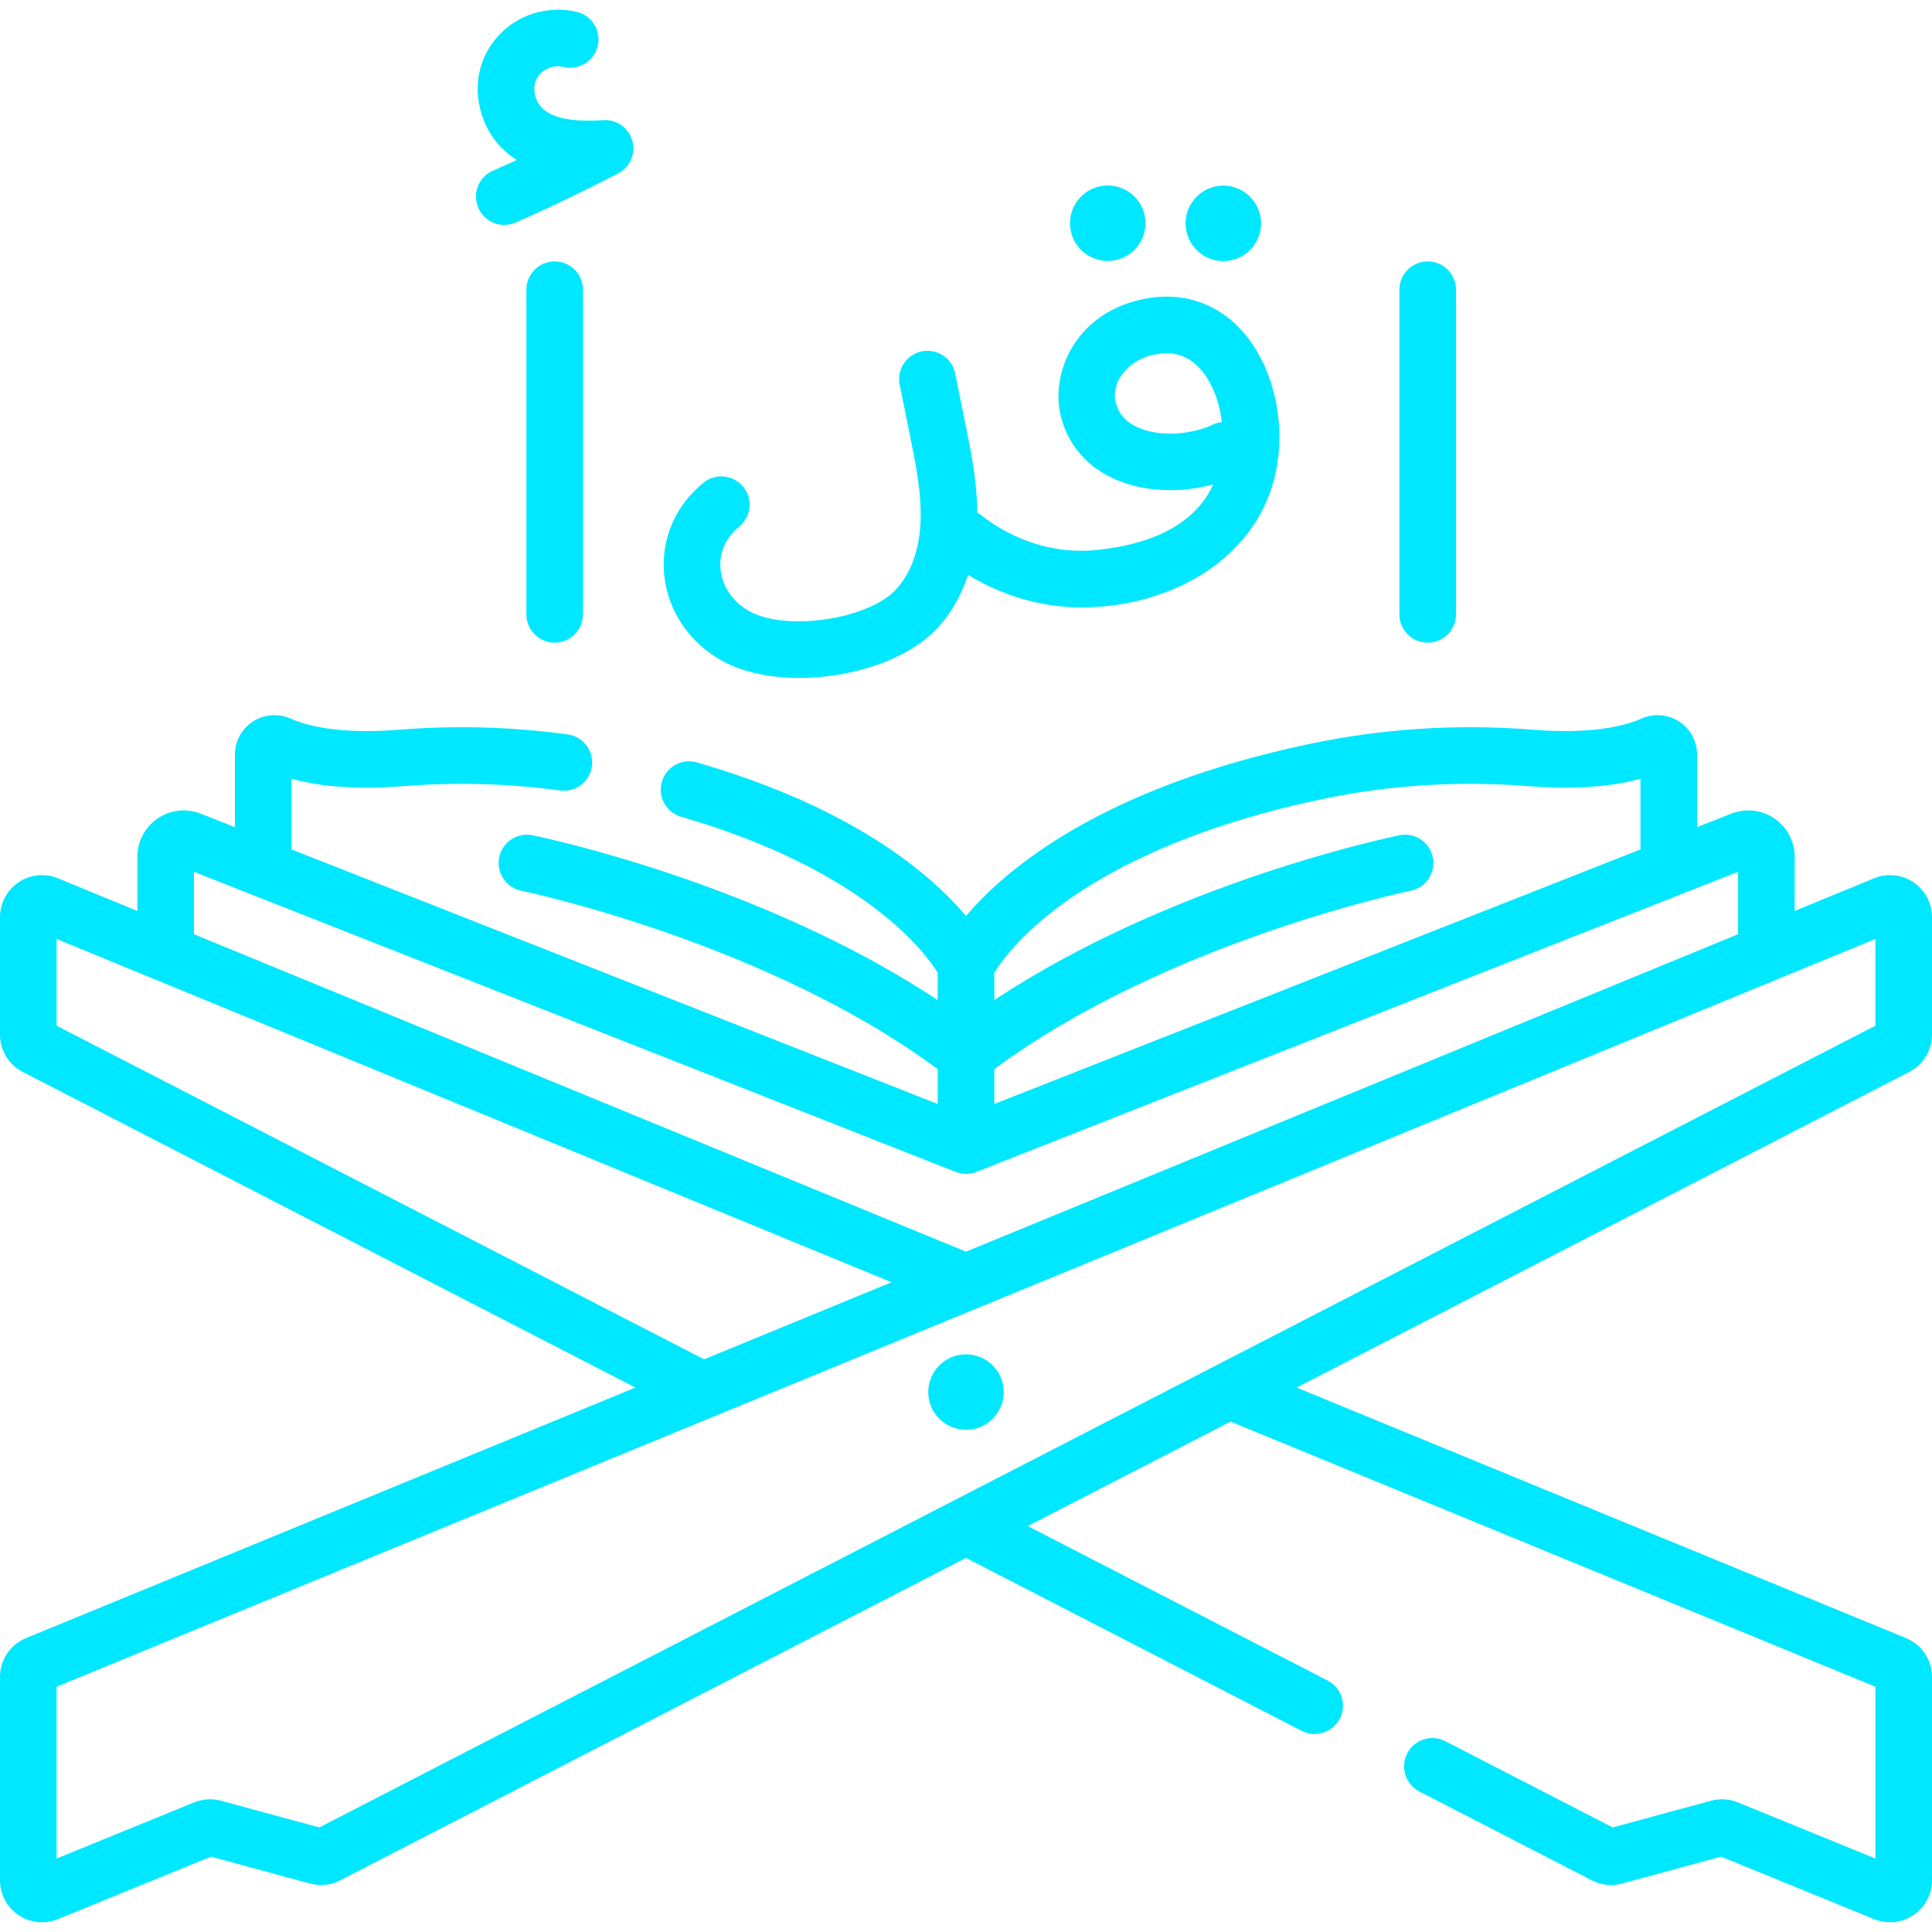
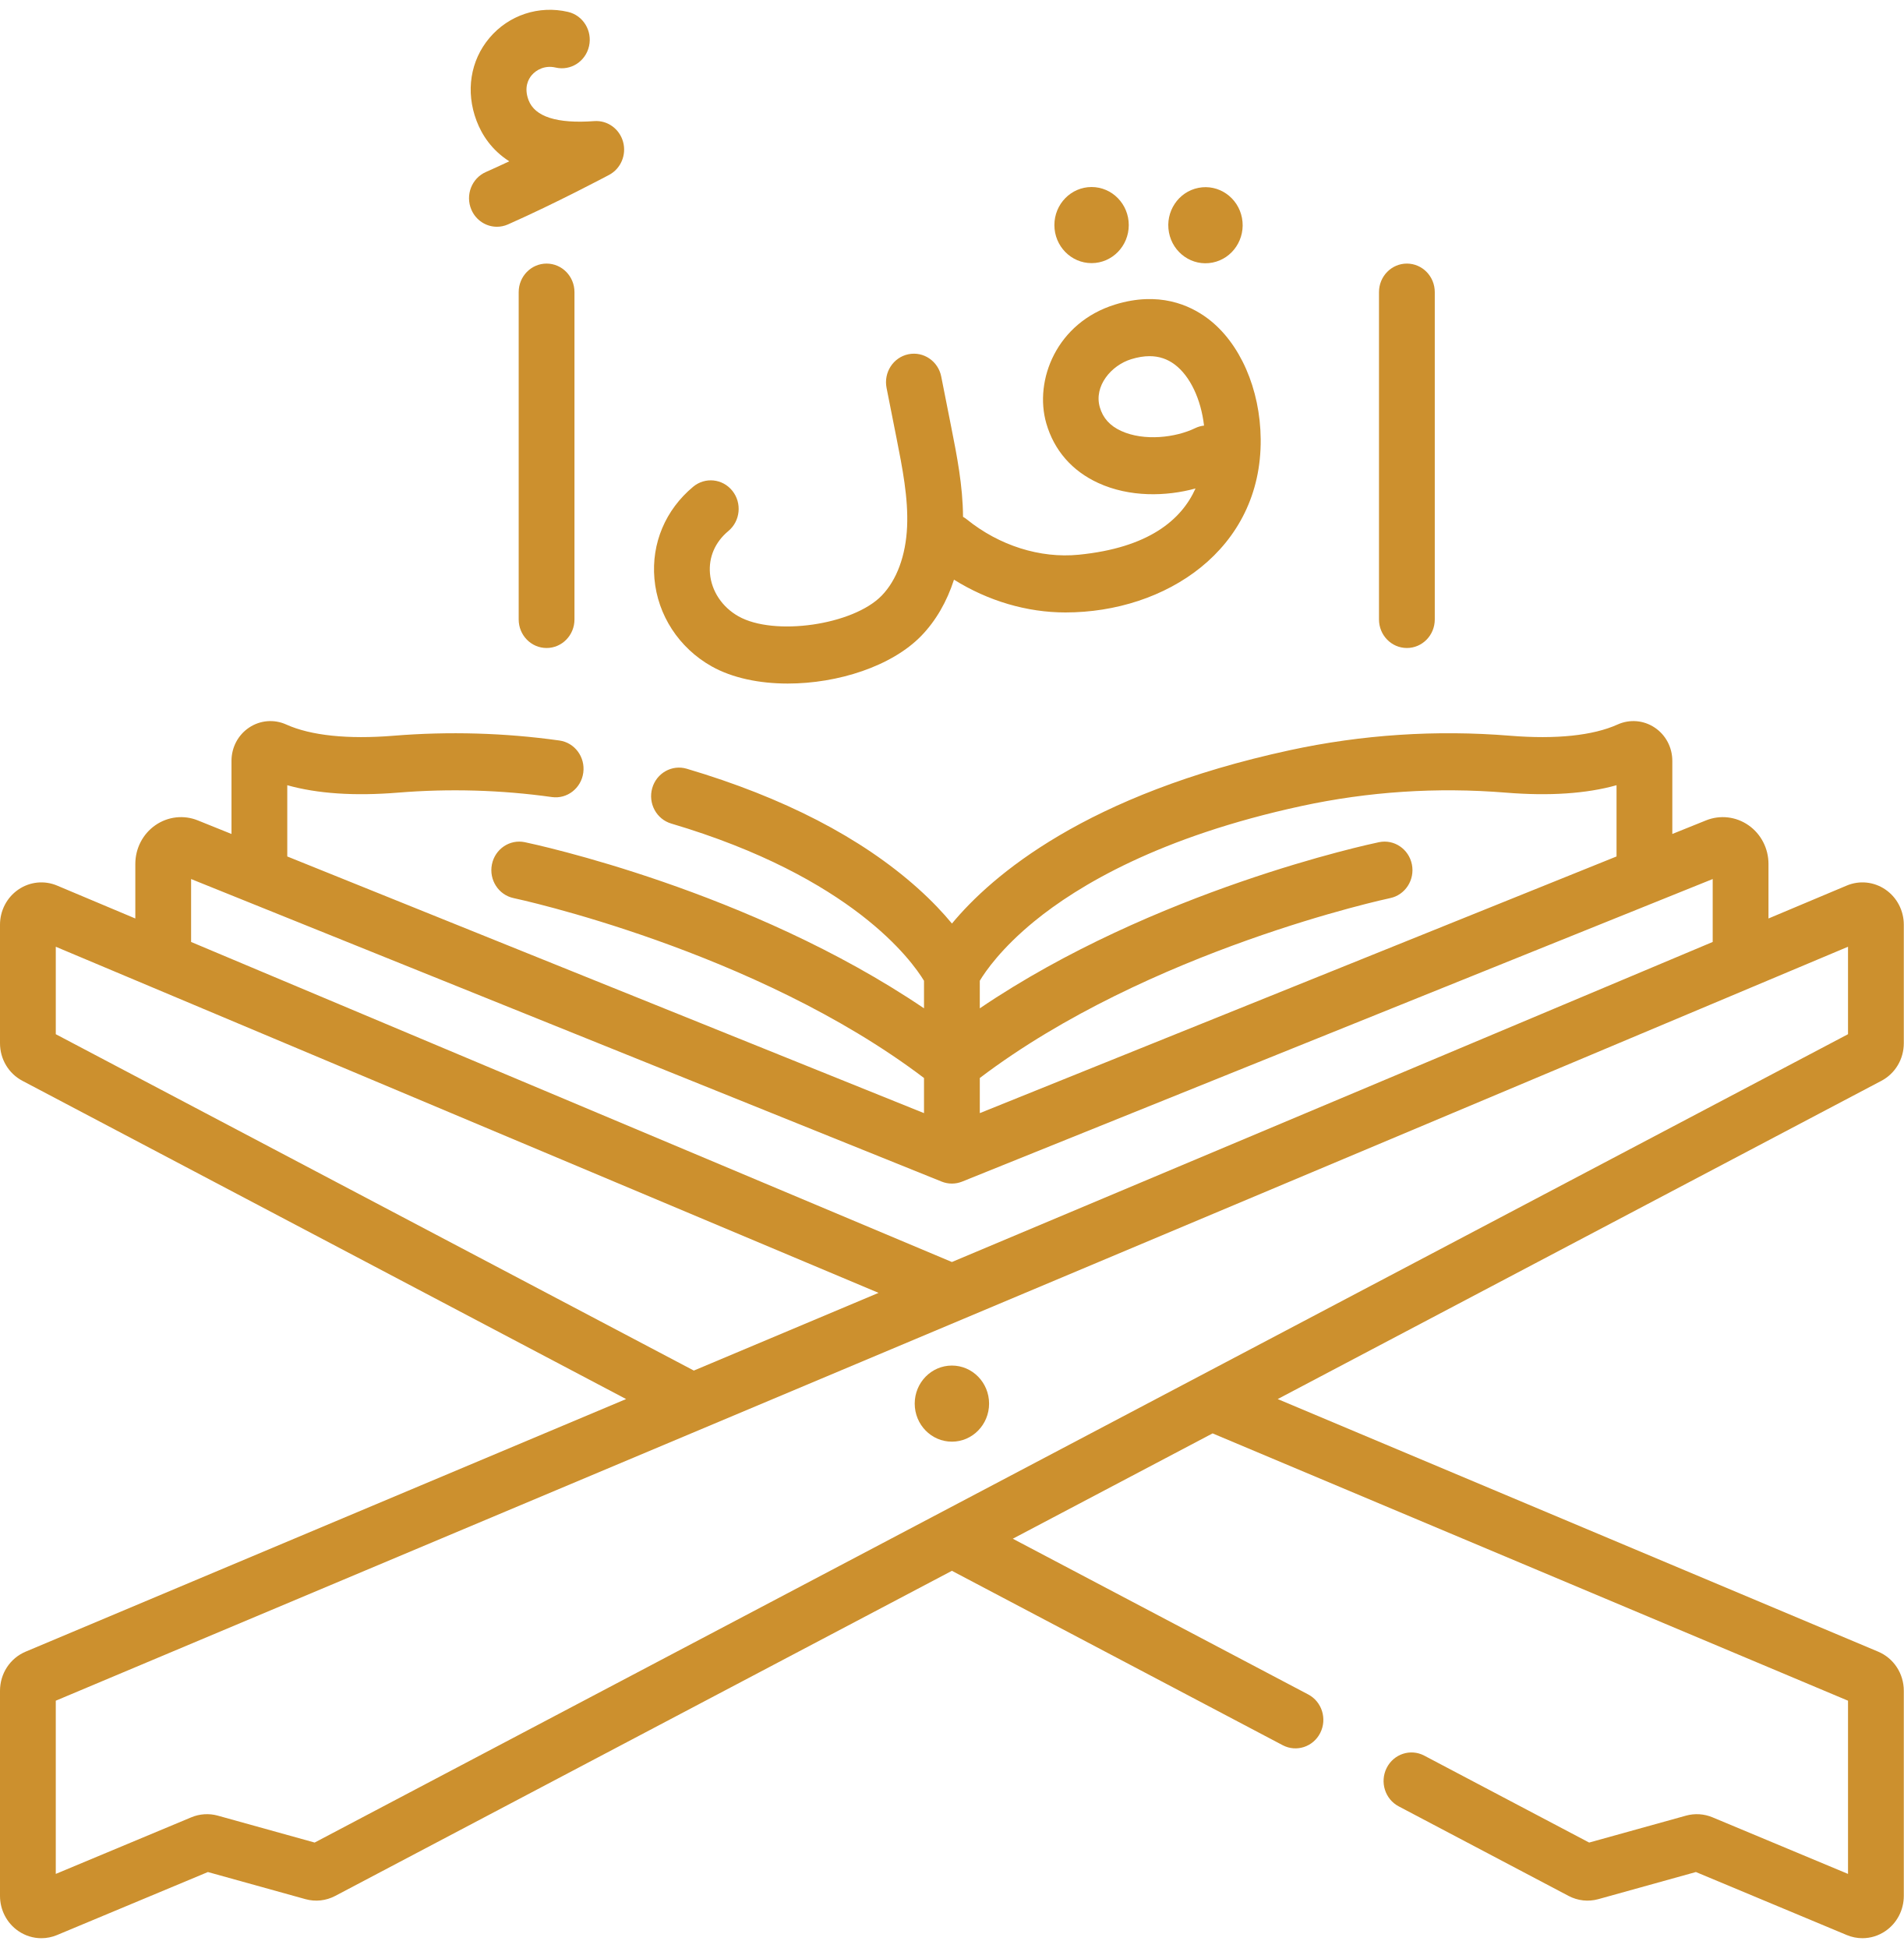
- <svg xmlns="http://www.w3.org/2000/svg" version="1.1" width="512" height="512" x="0" y="0" viewBox="0 0 512 512" style="enable-background:new 0 0 512 512" xml:space="preserve" class="">
-   <g>
-     <g>
-       <g>
-         <circle cx="256" cy="368.917" r="10.001" fill="#00e8ff" data-original="#000000" style="" class="" />
-         <path d="m512 274.186v-31.135c0-3.718-1.844-7.173-4.932-9.242-3.087-2.069-6.983-2.463-10.423-1.048l-21.037 8.649v-14.343c0-4.072-2.01-7.872-5.376-10.164-3.367-2.292-7.639-2.768-11.426-1.276l-9.062 3.57v-19.219c0-3.544-1.771-6.813-4.735-8.746-2.989-1.947-6.724-2.247-9.996-.803-6.587 2.906-16.574 3.926-28.892 2.946-19.892-1.581-39.828-.3-59.253 3.807-54.782 11.581-80.165 32.947-90.855 45.556-2.325-2.751-5.336-5.909-9.22-9.305-15.205-13.296-36.099-23.855-62.101-31.384-3.975-1.151-8.14 1.138-9.291 5.119-1.152 3.979 1.14 8.139 5.119 9.291 48.602 14.073 64.709 36.042 67.979 41.321v7.244c-46.923-31.066-104.714-43.129-107.36-43.669-4.055-.824-8.018 1.79-8.847 5.848s1.788 8.02 5.846 8.851c.658.134 64.875 13.573 110.361 47.281v9.234l-43.213-17.024-128.028-50.438v-18.725c8.093 2.224 18.084 2.881 29.811 1.948 13.783-1.096 27.696-.705 41.349 1.163 4.1.565 7.888-2.31 8.448-6.415.562-4.104-2.311-7.887-6.415-8.448-14.72-2.013-29.714-2.435-44.572-1.255-12.312.981-22.303-.04-28.891-2.946-3.271-1.444-7.011-1.144-9.996.803-2.964 1.933-4.735 5.202-4.735 8.746v19.219l-9.062-3.57c-3.788-1.492-8.06-1.016-11.426 1.276s-5.376 6.092-5.376 10.164v14.343l-21.037-8.649c-3.439-1.415-7.336-1.022-10.423 1.048-3.089 2.069-4.933 5.524-4.933 9.242v31.135c0 4.185 2.311 7.975 6.03 9.889l162.351 83.645-161.485 66.392c-4.19 1.722-6.896 5.761-6.896 10.29v53.896c0 3.712 1.839 7.164 4.921 9.235 1.865 1.252 4.025 1.893 6.202 1.893 1.421 0 2.849-.273 4.207-.827l40.583-16.564 26.227 7.124c2.69.731 5.534.43 8.012-.846l165.848-85.45 88.961 45.834c3.679 1.896 8.205.45 10.103-3.232 1.898-3.683.45-8.206-3.233-10.103l-79.454-40.935 53.732-27.684 170.889 70.257v45.528l-36.453-14.878c-2.249-.919-4.778-1.073-7.122-.437l-26.042 7.074-44.351-22.85c-3.681-1.898-8.205-.451-10.103 3.232s-.45 8.206 3.233 10.103l45.689 23.54c2.477 1.277 5.325 1.577 8.011.846l26.229-7.125 40.581 16.564c1.359.554 2.786.827 4.208.827 2.176 0 4.338-.641 6.201-1.893 3.081-2.07 4.921-5.522 4.921-9.235v-53.896c0-4.529-2.707-8.568-6.896-10.289l-161.484-66.39 162.349-83.644c3.72-1.916 6.031-5.706 6.031-9.891zm-248.499 9.149c45.486-33.708 109.703-47.147 110.361-47.281 4.057-.829 6.676-4.79 5.848-8.849s-4.792-6.676-8.849-5.85c-2.646.54-60.436 12.603-107.36 43.669v-7.253c1.517-2.466 5.793-8.542 14.72-15.665 11.729-9.358 33.697-22.202 71.75-30.247 18.015-3.81 36.507-4.997 54.961-3.53 11.727.932 21.717.276 29.811-1.949v18.726l-128.028 50.438-43.213 17.024v-9.233zm-212.107-52.293 201.856 79.523c1.766.696 3.733.696 5.499 0l201.856-79.523v16.536l-204.605 84.12-204.606-84.12zm-36.392 40.781v-22.986l221.272 90.972-49.676 20.423zm-2.404 176.165.021-.008c-.007.002-.014.005-.021.008zm484.4-176.165-412.38 212.463-26.042-7.074c-2.345-.637-4.875-.482-7.12.436l-36.455 14.879v-45.527l481.996-198.163v22.986z" fill="#00e8ff" data-original="#000000" style="" class="" />
-         <circle cx="293.564" cy="59.157" r="10.001" fill="#00e8ff" data-original="#000000" style="" class="" />
-         <ellipse cx="324.187" cy="59.157" rx="10.001" ry="10.001" transform="matrix(.982 -.189 .189 .982 -5.338 62.374)" fill="#00e8ff" data-original="#000000" style="" class="" />
-         <path d="m378.36 170.316c4.143 0 7.501-3.358 7.501-7.501v-86.036c0-4.143-3.358-7.501-7.501-7.501s-7.501 3.358-7.501 7.501v86.037c0 4.142 3.358 7.5 7.501 7.5z" fill="#00e8ff" data-original="#000000" style="" class="" />
-         <path d="m139.494 76.779v86.037c0 4.143 3.358 7.501 7.501 7.501s7.501-3.358 7.501-7.501v-86.037c0-4.143-3.358-7.501-7.501-7.501s-7.501 3.358-7.501 7.501z" fill="#00e8ff" data-original="#000000" style="" class="" />
-         <path d="m191.33 175.111c5.607 3.099 12.904 4.55 20.527 4.55 13.481 0 27.977-4.543 35.922-12.555 3.909-3.942 6.88-8.986 8.782-14.753 9.157 5.598 19.625 8.62 29.97 8.62 26.944 0 52.782-16.529 52.516-45.532-.121-13.188-5.561-25.332-14.197-31.695-4.927-3.628-13.251-7.219-24.934-3.709-15.741 4.727-21.874 19.894-18.528 31.236 2.095 7.101 6.933 12.524 13.995 15.683 8.425 3.77 18.268 3.547 26.136 1.43-3.807 8.294-12.665 15.598-31.4 17.413-10.391 1.004-21.379-2.388-30.143-9.312-.314-.248-.645-.458-.983-.649-.057-8.194-1.636-16.016-3.175-23.609l-2.687-13.256c-.822-4.06-4.774-6.682-8.842-5.862-4.06.823-6.684 4.781-5.861 8.841l2.687 13.256c1.562 7.71 3.177 15.683 2.835 23.233-.345 7.583-2.768 14.011-6.824 18.102-7.684 7.747-28.932 10.746-38.542 5.437-4.375-2.418-7.232-6.612-7.645-11.219-.385-4.309 1.371-8.284 4.947-11.193 3.213-2.615 3.698-7.339 1.083-10.552-2.614-3.213-7.337-3.699-10.553-1.083-7.452 6.065-11.25 14.872-10.419 24.164.857 9.579 6.588 18.182 15.333 23.014zm130.064-62.568c-5.186 2.458-13.684 3.495-19.885.719-3.019-1.35-4.894-3.39-5.733-6.234-1.635-5.542 3.051-11.001 8.454-12.623 1.755-.527 3.391-.792 4.92-.792 2.548 0 4.798.735 6.801 2.211 4.118 3.034 7.032 9.1 7.857 16.037-.816.087-1.631.311-2.414.682z" fill="#00e8ff" data-original="#000000" style="" class="" />
-         <path d="m126.756 55.076c1.226 2.832 3.988 4.525 6.889 4.525.993 0 2.004-.199 2.975-.619 12.797-5.536 26.61-12.711 27.192-13.014 3.155-1.641 4.723-5.272 3.756-8.694s-4.211-5.699-7.751-5.442c-10.029.713-15.979-1.143-17.673-5.518-1.296-3.348-.028-5.536.842-6.542 1.219-1.41 3.552-2.68 6.444-2.016 4.042.922 8.063-1.598 8.987-5.636.925-4.038-1.598-8.062-5.635-8.987-7.845-1.795-15.944.818-21.14 6.823-5.157 5.96-6.46 14.101-3.487 21.777 1.44 3.716 4.063 7.701 8.809 10.663-2.094.964-4.219 1.917-6.302 2.818-3.802 1.644-5.551 6.06-3.906 9.862z" fill="#00e8ff" data-original="#000000" style="" class="" />
-       </g>
-     </g>
-   </g>
+ <svg xmlns="http://www.w3.org/2000/svg" width="512" height="524" viewBox="0 0 512 524" fill="none">
+   <path d="M255.999 387.799C261.522 387.799 266 383.216 266 377.564C266 371.911 261.522 367.328 255.999 367.328C250.476 367.328 245.998 371.911 245.998 377.564C245.998 383.216 250.476 387.799 255.999 387.799Z" fill="#CC902E" />
+   <path d="M512 280.612V248.747C512 244.942 510.156 241.406 507.068 239.289C503.981 237.171 500.085 236.768 496.645 238.216L475.608 247.068V232.389C475.608 228.221 473.598 224.332 470.232 221.987C466.865 219.641 462.593 219.154 458.806 220.681L449.744 224.334V204.665C449.744 201.038 447.973 197.692 445.009 195.714C442.02 193.721 438.285 193.414 435.013 194.892C428.426 197.866 418.439 198.91 406.121 197.907C386.229 196.289 366.293 197.6 346.868 201.803C292.086 213.656 266.703 235.523 256.013 248.427C253.688 245.612 250.677 242.38 246.793 238.904C231.588 225.296 210.694 214.49 184.692 206.785C180.717 205.607 176.552 207.949 175.401 212.023C174.249 216.096 176.541 220.353 180.52 221.532C229.122 235.935 245.229 258.419 248.499 263.822V271.235C201.576 239.441 143.785 227.096 141.139 226.543C137.084 225.7 133.121 228.375 132.292 232.528C131.463 236.681 134.08 240.736 138.138 241.587C138.796 241.724 203.013 255.478 248.499 289.976V299.426L205.286 282.003L77.258 230.383V211.219C85.351 213.495 95.342 214.168 107.069 213.213C120.852 212.091 134.765 212.491 148.418 214.403C152.518 214.981 156.306 212.039 156.866 207.838C157.428 203.637 154.555 199.766 150.451 199.192C135.731 197.131 120.737 196.7 105.879 197.907C93.567 198.911 83.576 197.866 76.988 194.892C73.717 193.414 69.977 193.721 66.992 195.714C64.028 197.692 62.257 201.038 62.257 204.665V224.334L53.195 220.681C49.407 219.154 45.135 219.641 41.769 221.987C38.403 224.332 36.393 228.221 36.393 232.389V247.068L15.356 238.216C11.917 236.768 8.02 237.17 4.933 239.289C1.844 241.406 0 244.942 0 248.747V280.612C0 284.895 2.311 288.774 6.03 290.733L168.381 376.338L6.896 444.286C2.706 446.049 0 450.183 0 454.818V509.977C0 513.776 1.839 517.309 4.921 519.428C6.786 520.71 8.946 521.366 11.123 521.366C12.544 521.366 13.972 521.086 15.33 520.519L55.913 503.567L82.14 510.858C84.83 511.606 87.674 511.298 90.152 509.992L256 422.539L344.961 469.448C348.64 471.388 353.166 469.908 355.064 466.14C356.962 462.371 355.514 457.742 351.831 455.8L272.377 413.906L326.109 385.573L496.998 457.477V504.072L460.545 488.845C458.296 487.904 455.767 487.747 453.423 488.398L427.381 495.637L383.03 472.252C379.349 470.309 374.825 471.79 372.927 475.56C371.029 479.329 372.477 483.958 376.16 485.899L421.849 509.991C424.326 511.298 427.174 511.605 429.86 510.857L456.089 503.565L496.67 520.517C498.029 521.084 499.456 521.364 500.878 521.364C503.054 521.364 505.216 520.708 507.079 519.426C510.16 517.308 512 513.775 512 509.975V454.816C512 450.18 509.293 446.047 505.104 444.285L343.62 376.339L505.969 290.735C509.689 288.774 512 284.895 512 280.612V280.612ZM263.501 289.976C308.987 255.478 373.204 241.724 373.862 241.587C377.919 240.738 380.538 236.684 379.71 232.53C378.882 228.376 374.918 225.698 370.861 226.543C368.215 227.096 310.425 239.441 263.501 271.235V263.812C265.018 261.289 269.294 255.07 278.221 247.78C289.95 238.203 311.918 225.058 349.971 216.824C367.986 212.925 386.478 211.71 404.932 213.212C416.659 214.166 426.649 213.494 434.743 211.217V230.382L306.715 282.002L263.502 299.425V289.976H263.501ZM51.394 236.457L253.25 317.844C255.016 318.556 256.983 318.556 258.749 317.844L460.605 236.457V253.381L256 339.472L51.394 253.381V236.457ZM15.002 278.194V254.669L236.274 347.773L186.598 368.675L15.002 278.194ZM12.598 458.488L12.619 458.479C12.612 458.482 12.605 458.485 12.598 458.488ZM496.998 278.194L84.618 495.636L58.576 488.397C56.231 487.745 53.701 487.903 51.456 488.843L15.001 504.071V457.477L496.997 254.669V278.194H496.998Z" fill="#CC902E" />
+   <path d="M293.564 70.779C299.087 70.779 303.565 66.196 303.565 60.544C303.565 54.891 299.087 50.308 293.564 50.308C288.04 50.308 283.562 54.891 283.562 60.544C283.562 66.196 288.04 70.779 293.564 70.779Z" fill="#CC902E" />
+   <path d="M326.084 70.633C331.508 69.565 335.058 64.199 334.015 58.648C332.971 53.096 327.727 49.463 322.303 50.531C316.879 51.599 313.329 56.965 314.373 62.517C315.417 68.068 320.66 71.702 326.084 70.633Z" fill="#CC902E" />
+   <path d="M378.36 174.308C382.503 174.308 385.861 170.871 385.861 166.631V78.578C385.861 74.338 382.503 70.902 378.36 70.902C374.217 70.902 370.859 74.338 370.859 78.578V166.632C370.859 170.871 374.217 174.308 378.36 174.308Z" fill="#CC902E" />
+   <path d="M139.494 78.578V166.632C139.494 170.872 142.852 174.309 146.995 174.309C151.138 174.309 154.496 170.872 154.496 166.632V78.578C154.496 74.338 151.138 70.902 146.995 70.902C142.852 70.902 139.494 74.338 139.494 78.578Z" fill="#CC902E" />
+   <path d="M191.33 179.215C196.937 182.387 204.234 183.872 211.857 183.872C225.338 183.872 239.834 179.222 247.779 171.023C251.688 166.988 254.659 161.826 256.561 155.924C265.718 161.653 276.186 164.746 286.531 164.746C313.475 164.746 339.313 147.829 339.047 118.147C338.926 104.65 333.486 92.221 324.85 85.709C319.923 81.996 311.599 78.321 299.916 81.913C284.175 86.751 278.042 102.273 281.388 113.881C283.483 121.148 288.321 126.699 295.383 129.932C303.808 133.79 313.651 133.562 321.519 131.395C317.712 139.883 308.854 147.359 290.119 149.216C279.728 150.244 268.74 146.772 259.976 139.686C259.662 139.432 259.331 139.217 258.993 139.022C258.936 130.636 257.357 122.63 255.818 114.859L253.131 101.293C252.309 97.138 248.357 94.454 244.289 95.293C240.229 96.136 237.605 100.186 238.428 104.342L241.115 117.908C242.677 125.799 244.292 133.959 243.95 141.686C243.605 149.446 241.182 156.025 237.126 160.212C229.442 168.141 208.194 171.21 198.584 165.776C194.209 163.302 191.352 159.009 190.939 154.294C190.554 149.884 192.31 145.816 195.886 142.839C199.099 140.163 199.584 135.328 196.969 132.04C194.355 128.752 189.632 128.254 186.416 130.931C178.964 137.139 175.166 146.152 175.997 155.662C176.854 165.465 182.585 174.27 191.33 179.215V179.215ZM321.394 115.181C316.208 117.696 307.71 118.758 301.509 115.917C298.49 114.535 296.615 112.447 295.776 109.536C294.141 103.865 298.827 98.278 304.23 96.618C305.985 96.078 307.621 95.807 309.15 95.807C311.698 95.807 313.948 96.559 315.951 98.07C320.069 101.175 322.983 107.383 323.808 114.483C322.992 114.572 322.177 114.801 321.394 115.181V115.181Z" fill="#CC902E" />
+   <path d="M126.755 56.367C127.981 59.265 130.743 60.998 133.644 60.998C134.637 60.998 135.648 60.794 136.619 60.364C149.416 54.699 163.229 47.355 163.811 47.045C166.966 45.366 168.534 41.65 167.567 38.148C166.6 34.645 163.356 32.315 159.816 32.578C149.787 33.308 143.837 31.408 142.143 26.931C140.847 23.504 142.115 21.265 142.985 20.235C144.204 18.792 146.537 17.493 149.429 18.172C153.471 19.116 157.492 16.537 158.416 12.404C159.341 8.271 156.818 4.153 152.781 3.206C144.936 1.369 136.837 4.044 131.641 10.189C126.484 16.289 125.181 24.621 128.154 32.477C129.594 36.28 132.217 40.358 136.963 43.39C134.869 44.376 132.744 45.352 130.661 46.274C126.859 47.956 125.11 52.476 126.755 56.367Z" fill="#CC902E" />
</svg>
